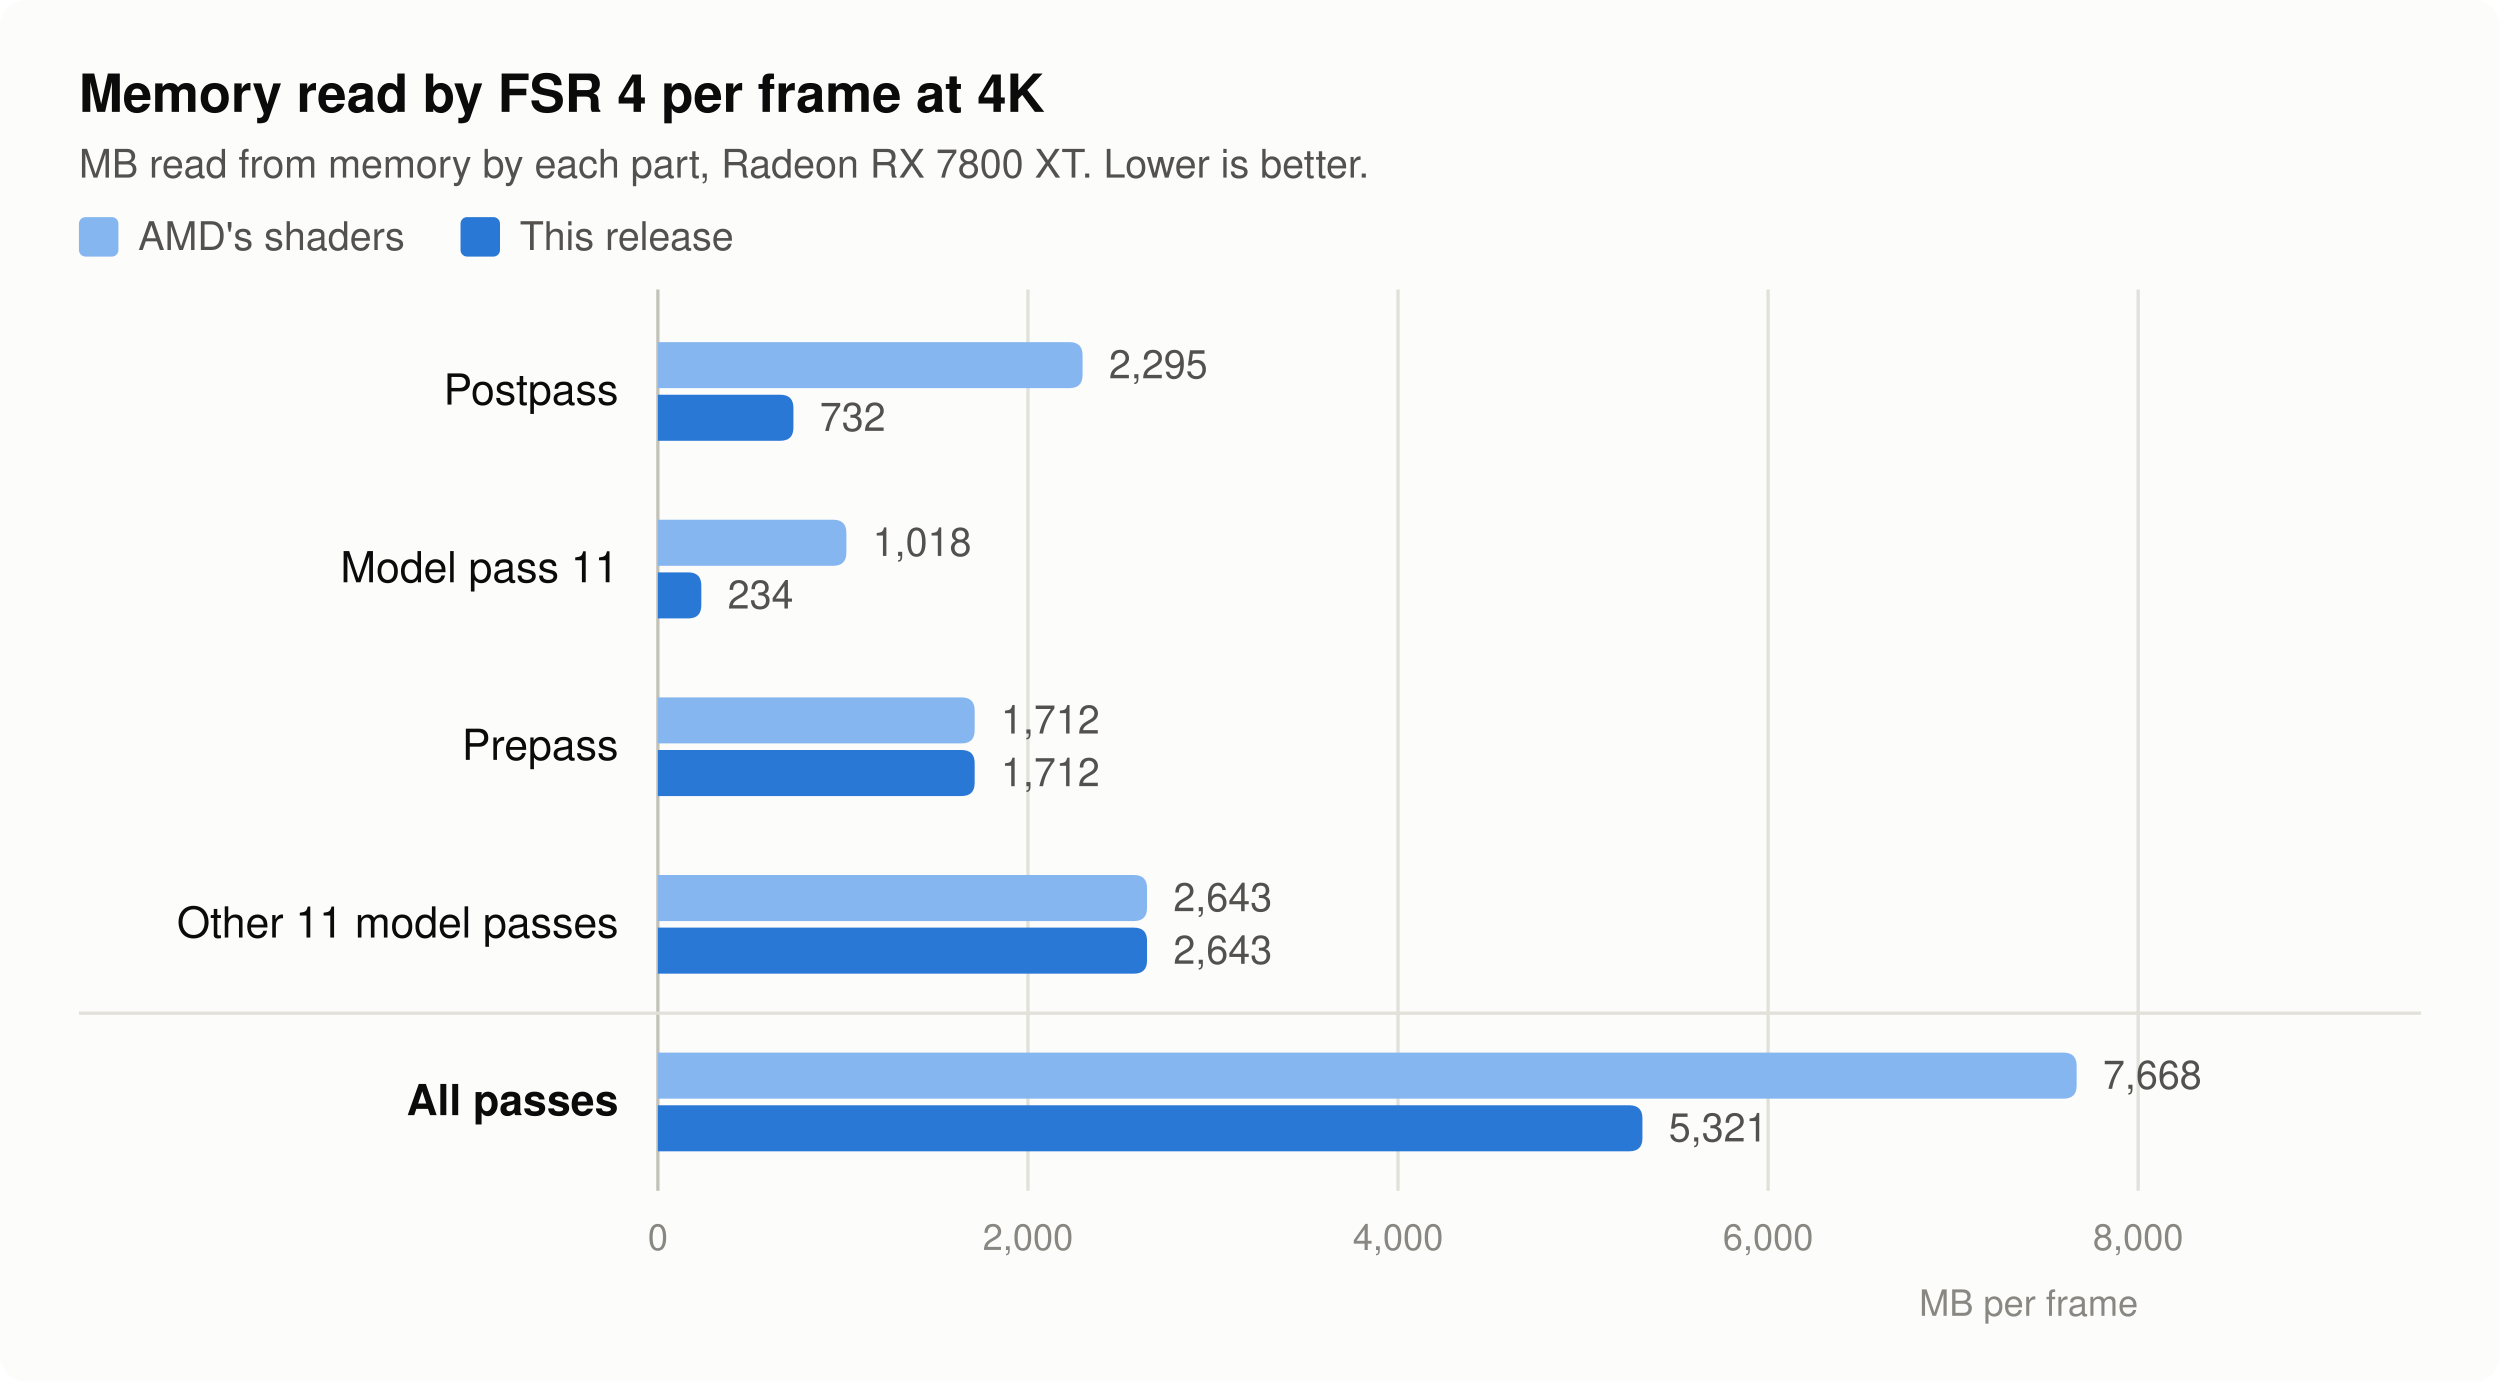
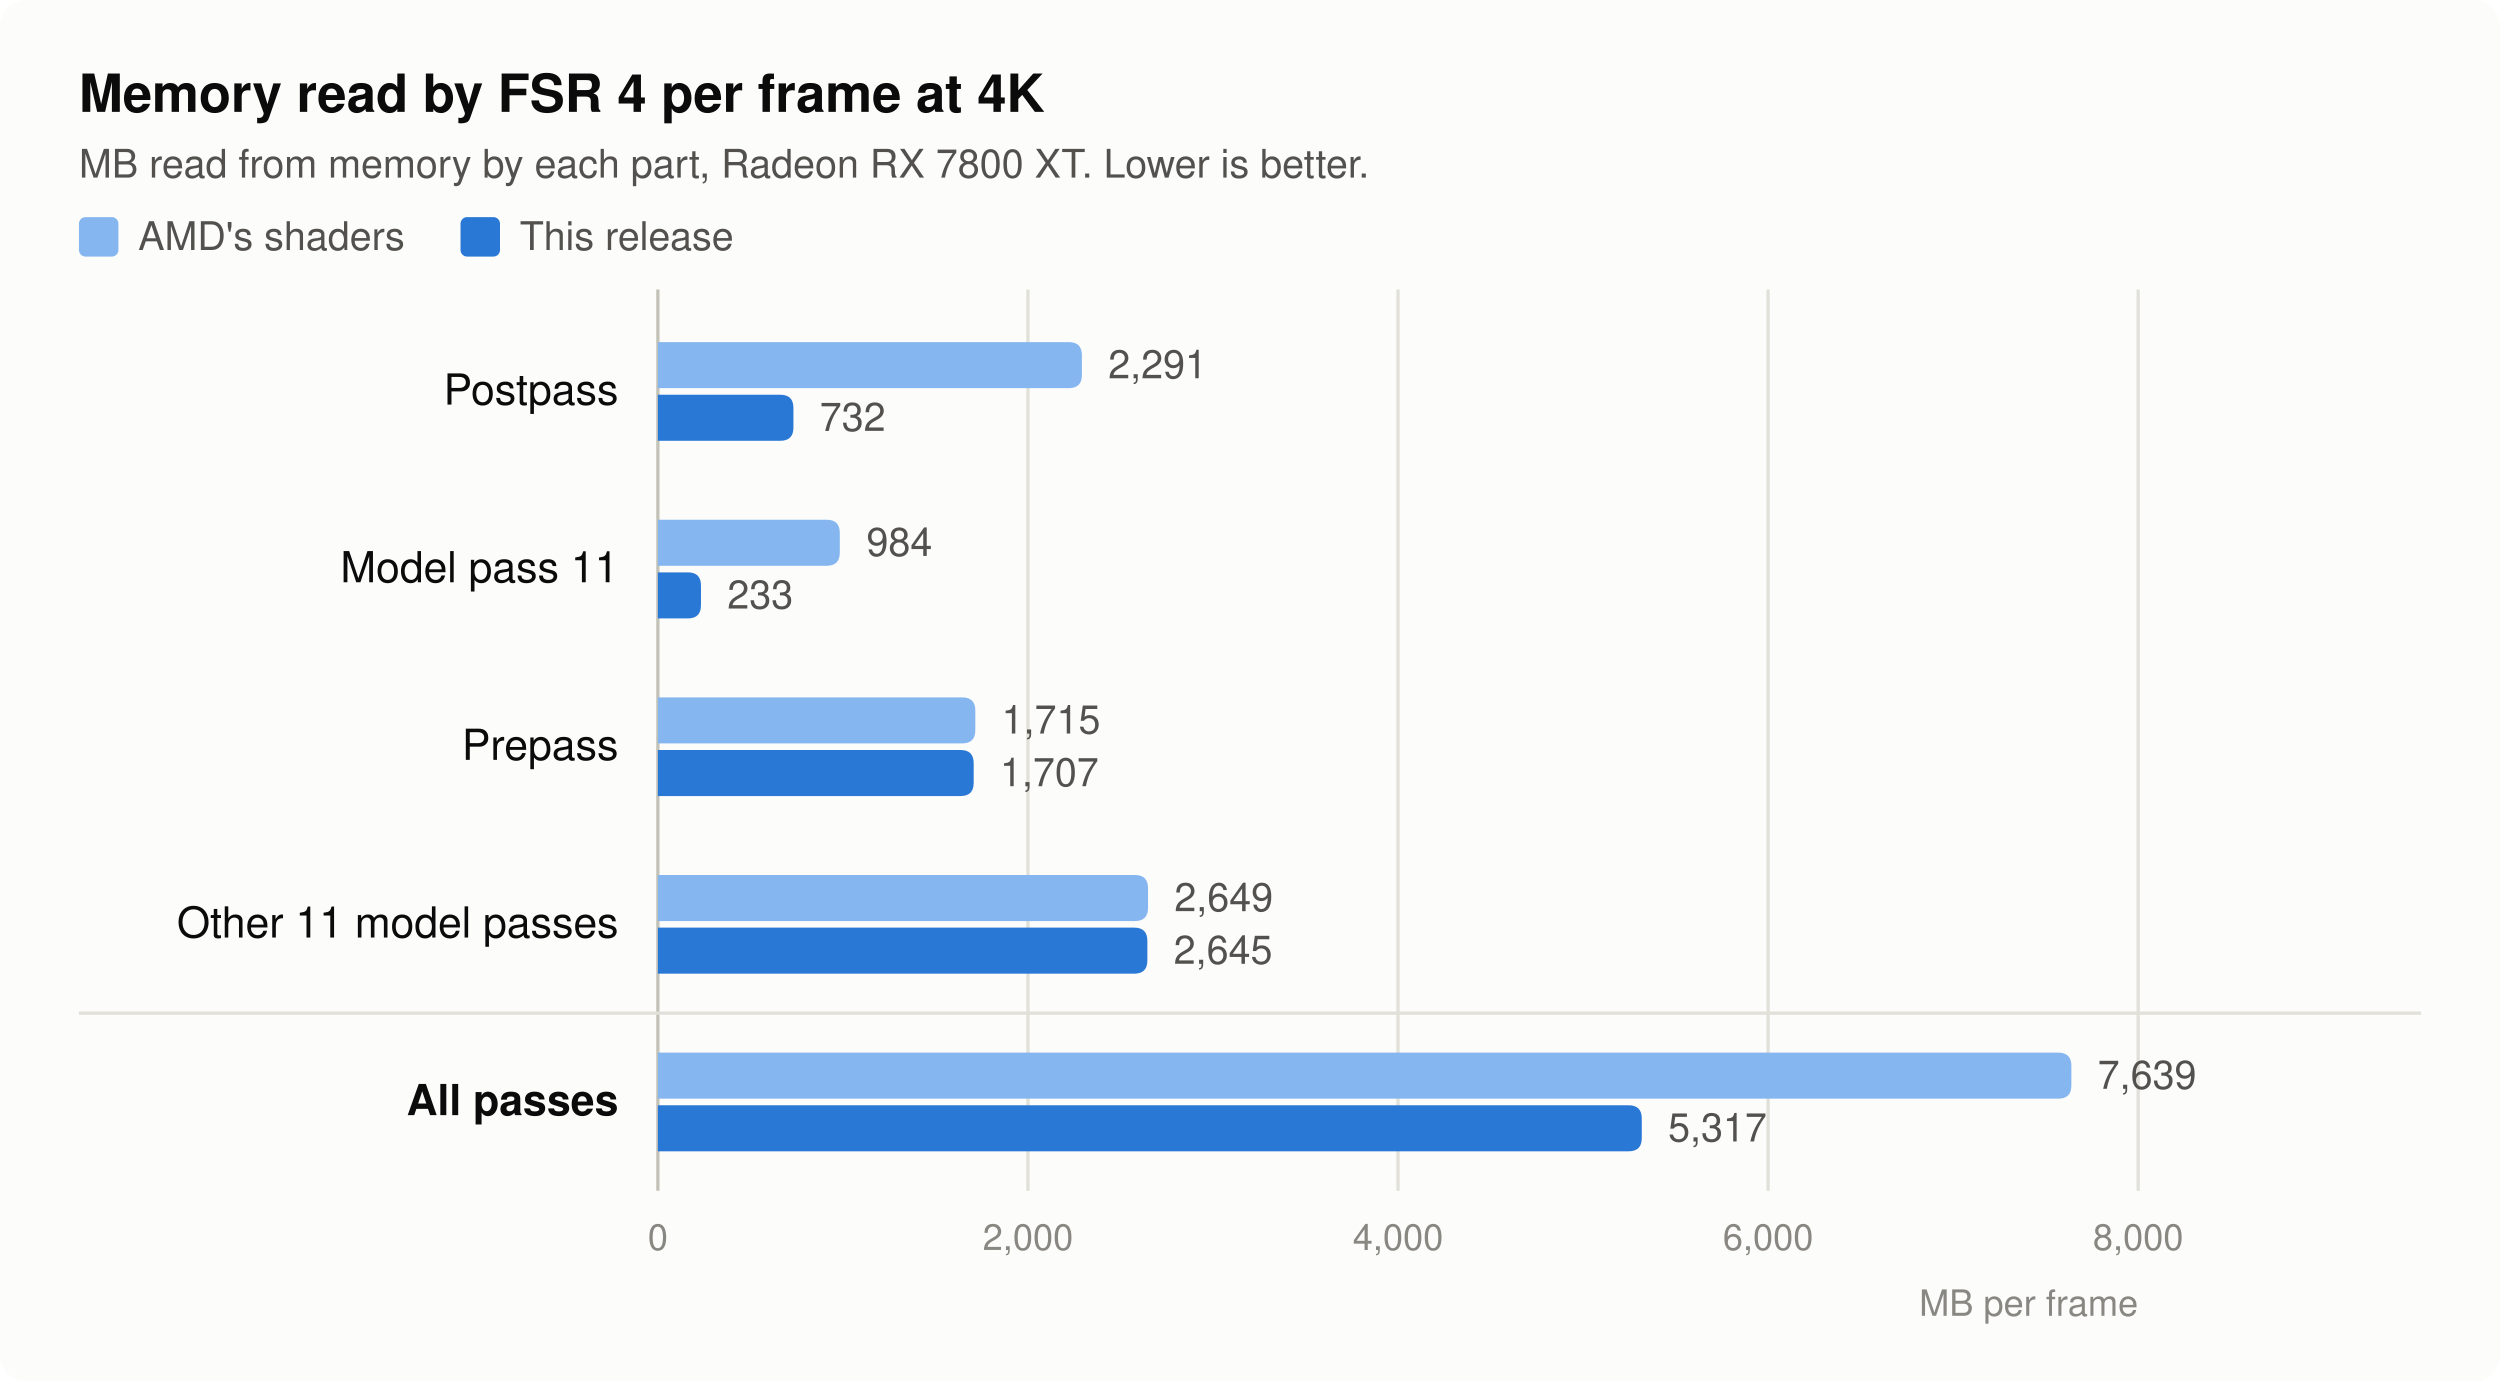
- <svg xmlns="http://www.w3.org/2000/svg" width="760" height="420" viewBox="0 0 760 420" role="img" aria-label="Memory read by FSR 4 per frame at 4K: 7,668 MB with AMD's shaders, 5,321 MB with this release">
+ <svg xmlns="http://www.w3.org/2000/svg" width="760" height="420" viewBox="0 0 760 420" role="img" aria-label="Memory read by FSR 4 per frame at 4K: 7,639 MB with AMD's shaders, 5,317 MB with this release">
  <rect width="760" height="420" rx="8" fill="#fcfcfb" />
  <text x="24" y="34" font-family="-apple-system, 'Segoe UI', Helvetica, Arial, sans-serif" font-size="16" font-weight="600" fill="#0b0b0b">Memory read by FSR 4 per frame at 4K</text>
  <text x="24" y="54" font-family="-apple-system, 'Segoe UI', Helvetica, Arial, sans-serif" font-size="12" fill="#52514e">MB read from memory by each part, Radeon RX 7800 XT. Lower is better.</text>
  <rect x="24" y="66" width="12" height="12" rx="2" fill="#86b6ef" />
  <text x="42" y="76" font-family="-apple-system, 'Segoe UI', Helvetica, Arial, sans-serif" font-size="12" fill="#52514e">AMD's shaders</text>
  <rect x="140" y="66" width="12" height="12" rx="2" fill="#2a78d6" />
  <text x="158" y="76" font-family="-apple-system, 'Segoe UI', Helvetica, Arial, sans-serif" font-size="12" fill="#52514e">This release</text>
  <line x1="200.0" y1="88" x2="200.0" y2="362" stroke="#c3c2b7" stroke-width="1" />
  <text x="200.0" y="380" font-family="-apple-system, 'Segoe UI', Helvetica, Arial, sans-serif" font-size="11" text-anchor="middle" fill="#898781">0</text>
  <line x1="312.5" y1="88" x2="312.5" y2="362" stroke="#e1e0d9" stroke-width="1" />
  <text x="312.5" y="380" font-family="-apple-system, 'Segoe UI', Helvetica, Arial, sans-serif" font-size="11" text-anchor="middle" fill="#898781">2,000</text>
  <line x1="425.0" y1="88" x2="425.0" y2="362" stroke="#e1e0d9" stroke-width="1" />
  <text x="425.0" y="380" font-family="-apple-system, 'Segoe UI', Helvetica, Arial, sans-serif" font-size="11" text-anchor="middle" fill="#898781">4,000</text>
  <line x1="537.5" y1="88" x2="537.5" y2="362" stroke="#e1e0d9" stroke-width="1" />
  <text x="537.5" y="380" font-family="-apple-system, 'Segoe UI', Helvetica, Arial, sans-serif" font-size="11" text-anchor="middle" fill="#898781">6,000</text>
  <line x1="650.0" y1="88" x2="650.0" y2="362" stroke="#e1e0d9" stroke-width="1" />
  <text x="650.0" y="380" font-family="-apple-system, 'Segoe UI', Helvetica, Arial, sans-serif" font-size="11" text-anchor="middle" fill="#898781">8,000</text>
  <text x="650" y="400" font-family="-apple-system, 'Segoe UI', Helvetica, Arial, sans-serif" font-size="11" text-anchor="end" fill="#898781">MB per frame</text>
  <text x="188" y="123.0" font-family="-apple-system, 'Segoe UI', Helvetica, Arial, sans-serif" font-size="13" text-anchor="end" fill="#0b0b0b">Postpass</text>
-   <path d="M200,104.0 H325.1 Q329.1,104.0 329.1,108.0 V114.0 Q329.1,118.0 325.1,118.0 H200 Z" fill="#86b6ef" />
-   <text x="337.1" y="115.0" font-family="-apple-system, 'Segoe UI', Helvetica, Arial, sans-serif" font-size="12" fill="#52514e">2,295</text>
+   <path d="M200,104.0 H324.9 Q328.9,104.0 328.9,108.0 V114.0 Q328.9,118.0 324.9,118.0 H200 Z" fill="#86b6ef" />
+   <text x="336.9" y="115.0" font-family="-apple-system, 'Segoe UI', Helvetica, Arial, sans-serif" font-size="12" fill="#52514e">2,291</text>
  <path d="M200,120.0 H237.2 Q241.2,120.0 241.2,124.0 V130.0 Q241.2,134.0 237.2,134.0 H200 Z" fill="#2a78d6" />
  <text x="249.2" y="131.0" font-family="-apple-system, 'Segoe UI', Helvetica, Arial, sans-serif" font-size="12" fill="#52514e">732</text>
  <text x="188" y="177.0" font-family="-apple-system, 'Segoe UI', Helvetica, Arial, sans-serif" font-size="13" text-anchor="end" fill="#0b0b0b">Model pass 11</text>
-   <path d="M200,158.0 H253.3 Q257.3,158.0 257.3,162.0 V168.0 Q257.3,172.0 253.3,172.0 H200 Z" fill="#86b6ef" />
-   <text x="265.3" y="169.0" font-family="-apple-system, 'Segoe UI', Helvetica, Arial, sans-serif" font-size="12" fill="#52514e">1,018</text>
-   <path d="M200,174.0 H209.2 Q213.2,174.0 213.2,178.0 V184.0 Q213.2,188.0 209.2,188.0 H200 Z" fill="#2a78d6" />
-   <text x="221.2" y="185.0" font-family="-apple-system, 'Segoe UI', Helvetica, Arial, sans-serif" font-size="12" fill="#52514e">234</text>
+   <path d="M200,158.0 H251.3 Q255.3,158.0 255.3,162.0 V168.0 Q255.3,172.0 251.3,172.0 H200 Z" fill="#86b6ef" />
+   <text x="263.4" y="169.0" font-family="-apple-system, 'Segoe UI', Helvetica, Arial, sans-serif" font-size="12" fill="#52514e">984</text>
+   <path d="M200,174.0 H209.1 Q213.1,174.0 213.1,178.0 V184.0 Q213.1,188.0 209.1,188.0 H200 Z" fill="#2a78d6" />
+   <text x="221.1" y="185.0" font-family="-apple-system, 'Segoe UI', Helvetica, Arial, sans-serif" font-size="12" fill="#52514e">233</text>
  <text x="188" y="231.0" font-family="-apple-system, 'Segoe UI', Helvetica, Arial, sans-serif" font-size="13" text-anchor="end" fill="#0b0b0b">Prepass</text>
-   <path d="M200,212.0 H292.3 Q296.3,212.0 296.3,216.0 V222.0 Q296.3,226.0 292.3,226.0 H200 Z" fill="#86b6ef" />
-   <text x="304.3" y="223.0" font-family="-apple-system, 'Segoe UI', Helvetica, Arial, sans-serif" font-size="12" fill="#52514e">1,712</text>
-   <path d="M200,228.0 H292.3 Q296.3,228.0 296.3,232.0 V238.0 Q296.3,242.0 292.3,242.0 H200 Z" fill="#2a78d6" />
-   <text x="304.3" y="239.0" font-family="-apple-system, 'Segoe UI', Helvetica, Arial, sans-serif" font-size="12" fill="#52514e">1,712</text>
+   <path d="M200,212.0 H292.5 Q296.5,212.0 296.5,216.0 V222.0 Q296.5,226.0 292.5,226.0 H200 Z" fill="#86b6ef" />
+   <text x="304.5" y="223.0" font-family="-apple-system, 'Segoe UI', Helvetica, Arial, sans-serif" font-size="12" fill="#52514e">1,715</text>
+   <path d="M200,228.0 H292.0 Q296.0,228.0 296.0,232.0 V238.0 Q296.0,242.0 292.0,242.0 H200 Z" fill="#2a78d6" />
+   <text x="304.0" y="239.0" font-family="-apple-system, 'Segoe UI', Helvetica, Arial, sans-serif" font-size="12" fill="#52514e">1,707</text>
  <text x="188" y="285.0" font-family="-apple-system, 'Segoe UI', Helvetica, Arial, sans-serif" font-size="13" text-anchor="end" fill="#0b0b0b">Other 11 model passes</text>
-   <path d="M200,266.0 H344.7 Q348.7,266.0 348.7,270.0 V276.0 Q348.7,280.0 344.7,280.0 H200 Z" fill="#86b6ef" />
-   <text x="356.7" y="277.0" font-family="-apple-system, 'Segoe UI', Helvetica, Arial, sans-serif" font-size="12" fill="#52514e">2,643</text>
-   <path d="M200,282.0 H344.7 Q348.7,282.0 348.7,286.0 V292.0 Q348.7,296.0 344.7,296.0 H200 Z" fill="#2a78d6" />
-   <text x="356.7" y="293.0" font-family="-apple-system, 'Segoe UI', Helvetica, Arial, sans-serif" font-size="12" fill="#52514e">2,643</text>
+   <path d="M200,266.0 H345.0 Q349.0,266.0 349.0,270.0 V276.0 Q349.0,280.0 345.0,280.0 H200 Z" fill="#86b6ef" />
+   <text x="357.0" y="277.0" font-family="-apple-system, 'Segoe UI', Helvetica, Arial, sans-serif" font-size="12" fill="#52514e">2,649</text>
+   <path d="M200,282.0 H344.8 Q348.8,282.0 348.8,286.0 V292.0 Q348.8,296.0 344.8,296.0 H200 Z" fill="#2a78d6" />
+   <text x="356.8" y="293.0" font-family="-apple-system, 'Segoe UI', Helvetica, Arial, sans-serif" font-size="12" fill="#52514e">2,645</text>
  <line x1="24" y1="308" x2="736" y2="308" stroke="#e1e0d9" stroke-width="1" />
  <text x="188" y="339.0" font-family="-apple-system, 'Segoe UI', Helvetica, Arial, sans-serif" font-size="13" font-weight="600" text-anchor="end" fill="#0b0b0b">All passes</text>
-   <path d="M200,320.0 H627.3 Q631.3,320.0 631.3,324.0 V330.0 Q631.3,334.0 627.3,334.0 H200 Z" fill="#86b6ef" />
-   <text x="639.3" y="331.0" font-family="-apple-system, 'Segoe UI', Helvetica, Arial, sans-serif" font-size="12" fill="#52514e">7,668</text>
-   <path d="M200,336.0 H495.3 Q499.3,336.0 499.3,340.0 V346.0 Q499.3,350.0 495.3,350.0 H200 Z" fill="#2a78d6" />
-   <text x="507.3" y="347.0" font-family="-apple-system, 'Segoe UI', Helvetica, Arial, sans-serif" font-size="12" fill="#52514e">5,321</text>
+   <path d="M200,320.0 H625.7 Q629.7,320.0 629.7,324.0 V330.0 Q629.7,334.0 625.7,334.0 H200 Z" fill="#86b6ef" />
+   <text x="637.7" y="331.0" font-family="-apple-system, 'Segoe UI', Helvetica, Arial, sans-serif" font-size="12" fill="#52514e">7,639</text>
+   <path d="M200,336.0 H495.1 Q499.1,336.0 499.1,340.0 V346.0 Q499.1,350.0 495.1,350.0 H200 Z" fill="#2a78d6" />
+   <text x="507.1" y="347.0" font-family="-apple-system, 'Segoe UI', Helvetica, Arial, sans-serif" font-size="12" fill="#52514e">5,317</text>
</svg>
